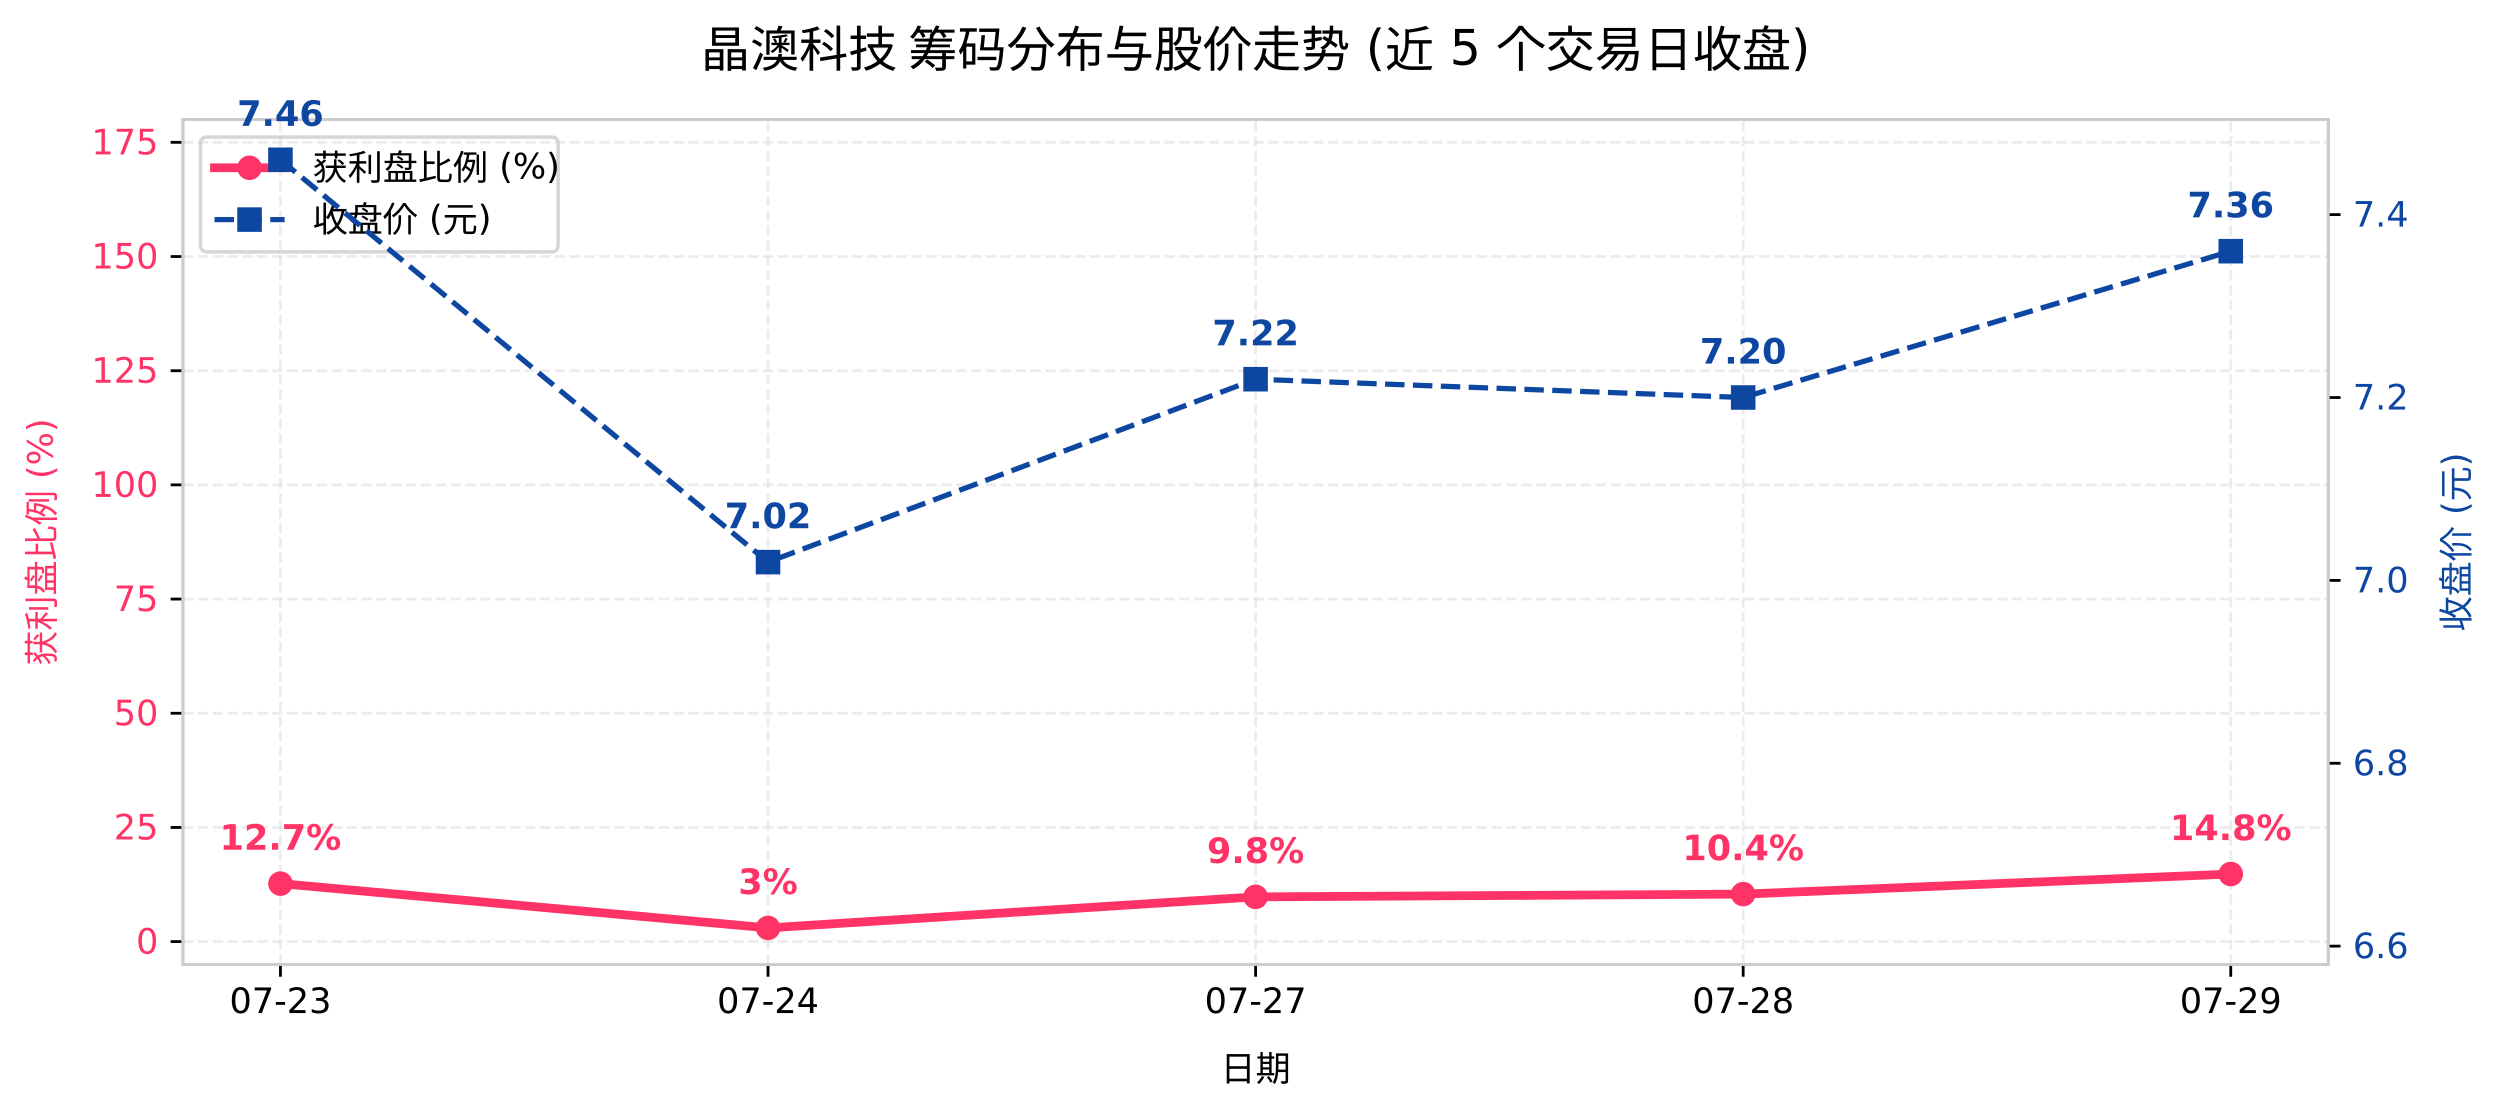
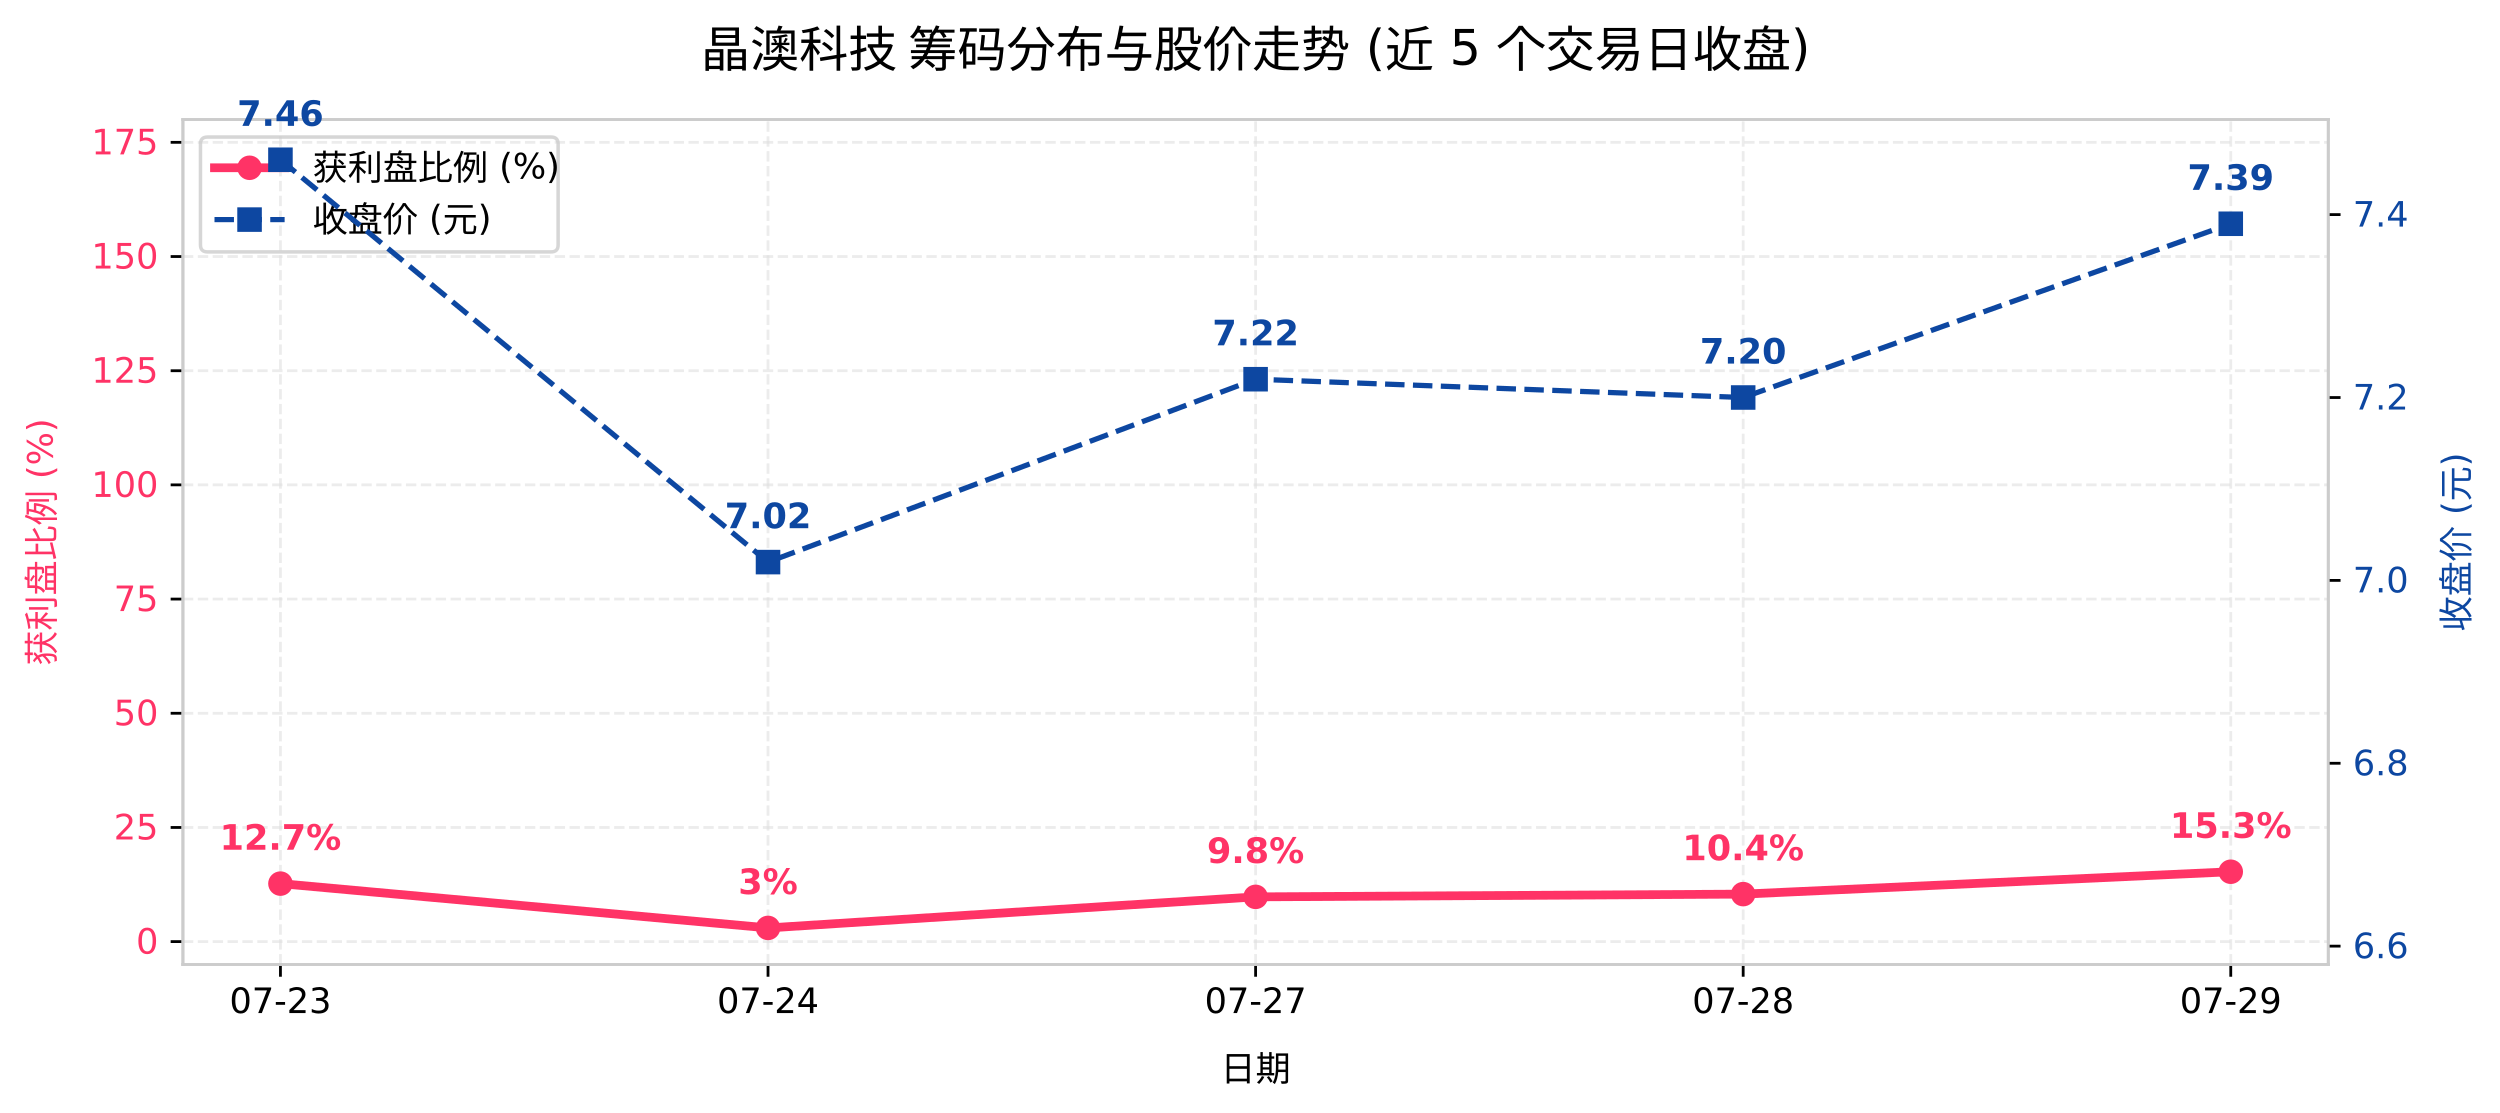
<svg xmlns="http://www.w3.org/2000/svg" xmlns:xlink="http://www.w3.org/1999/xlink" width="712.881pt" height="317.148pt" viewBox="0 0 712.881 317.148" version="1.1">
  <defs>
    <style type="text/css">*{stroke-linejoin: round; stroke-linecap: butt}</style>
  </defs>
  <g id="figure_1">
    <g id="patch_1">
      <path d="M 0 317.148  L 712.881 317.148  L 712.881 0  L 0 0  L 0 317.148  z " style="fill: none" />
    </g>
    <g id="axes_1">
      <g id="patch_2">
        <path d="M 52.163 275.017  L 663.913 275.017  L 663.913 34.08  L 52.163 34.08  L 52.163 275.017  z " style="fill: none" />
      </g>
      <g id="matplotlib.axis_1">
        <g id="xtick_1">
          <g id="line2d_1">
-             <path d="M 79.969 275.017  L 79.969 34.08  " clip-path="url(#p831f23bf0c)" style="fill: none; stroke-dasharray: 2.96,1.28; stroke-dashoffset: 0; stroke: #e0e0e0; stroke-opacity: 0.6; stroke-width: 0.8" />
+             <path d="M 79.969 275.017  L 79.969 34.08  " clip-path="url(#pba5d10c7c7)" style="fill: none; stroke-dasharray: 2.96,1.28; stroke-dashoffset: 0; stroke: #e0e0e0; stroke-opacity: 0.6; stroke-width: 0.8" />
          </g>
          <g id="line2d_2">
            <defs>
-               <path id="m0a2941fcb5" d="M 0 0  L 0 3.5  " style="stroke: #000000; stroke-width: 0.8" />
+               <path id="me1dbbd22af" d="M 0 0  L 0 3.5  " style="stroke: #000000; stroke-width: 0.8" />
            </defs>
            <g>
-               <use xlink:href="#m0a2941fcb5" x="79.969" y="275.017" style="stroke: #000000; stroke-width: 0.8" />
+               <use xlink:href="#me1dbbd22af" x="79.969" y="275.017" style="stroke: #000000; stroke-width: 0.8" />
            </g>
          </g>
          <g id="text_1">
            <text style="font: 10px 'WenQuanYi Zen Hei', 'DejaVu Sans', 'Arial', sans-serif; text-anchor: middle" x="79.969" y="288.873" transform="rotate(-0 79.96932 288.8728)">07-23</text>
          </g>
        </g>
        <g id="xtick_2">
          <g id="line2d_3">
-             <path d="M 219.003 275.017  L 219.003 34.08  " clip-path="url(#p831f23bf0c)" style="fill: none; stroke-dasharray: 2.96,1.28; stroke-dashoffset: 0; stroke: #e0e0e0; stroke-opacity: 0.6; stroke-width: 0.8" />
+             <path d="M 219.003 275.017  L 219.003 34.08  " clip-path="url(#pba5d10c7c7)" style="fill: none; stroke-dasharray: 2.96,1.28; stroke-dashoffset: 0; stroke: #e0e0e0; stroke-opacity: 0.6; stroke-width: 0.8" />
          </g>
          <g id="line2d_4">
            <g>
-               <use xlink:href="#m0a2941fcb5" x="219.003" y="275.017" style="stroke: #000000; stroke-width: 0.8" />
+               <use xlink:href="#me1dbbd22af" x="219.003" y="275.017" style="stroke: #000000; stroke-width: 0.8" />
            </g>
          </g>
          <g id="text_2">
            <text style="font: 10px 'WenQuanYi Zen Hei', 'DejaVu Sans', 'Arial', sans-serif; text-anchor: middle" x="219.003" y="288.873" transform="rotate(-0 219.0034 288.8728)">07-24</text>
          </g>
        </g>
        <g id="xtick_3">
          <g id="line2d_5">
-             <path d="M 358.038 275.017  L 358.038 34.08  " clip-path="url(#p831f23bf0c)" style="fill: none; stroke-dasharray: 2.96,1.28; stroke-dashoffset: 0; stroke: #e0e0e0; stroke-opacity: 0.6; stroke-width: 0.8" />
+             <path d="M 358.038 275.017  L 358.038 34.08  " clip-path="url(#pba5d10c7c7)" style="fill: none; stroke-dasharray: 2.96,1.28; stroke-dashoffset: 0; stroke: #e0e0e0; stroke-opacity: 0.6; stroke-width: 0.8" />
          </g>
          <g id="line2d_6">
            <g>
-               <use xlink:href="#m0a2941fcb5" x="358.038" y="275.017" style="stroke: #000000; stroke-width: 0.8" />
+               <use xlink:href="#me1dbbd22af" x="358.038" y="275.017" style="stroke: #000000; stroke-width: 0.8" />
            </g>
          </g>
          <g id="text_3">
            <text style="font: 10px 'WenQuanYi Zen Hei', 'DejaVu Sans', 'Arial', sans-serif; text-anchor: middle" x="358.038" y="288.873" transform="rotate(-0 358.0375 288.8728)">07-27</text>
          </g>
        </g>
        <g id="xtick_4">
          <g id="line2d_7">
-             <path d="M 497.072 275.017  L 497.072 34.08  " clip-path="url(#p831f23bf0c)" style="fill: none; stroke-dasharray: 2.96,1.28; stroke-dashoffset: 0; stroke: #e0e0e0; stroke-opacity: 0.6; stroke-width: 0.8" />
+             <path d="M 497.072 275.017  L 497.072 34.08  " clip-path="url(#pba5d10c7c7)" style="fill: none; stroke-dasharray: 2.96,1.28; stroke-dashoffset: 0; stroke: #e0e0e0; stroke-opacity: 0.6; stroke-width: 0.8" />
          </g>
          <g id="line2d_8">
            <g>
-               <use xlink:href="#m0a2941fcb5" x="497.072" y="275.017" style="stroke: #000000; stroke-width: 0.8" />
+               <use xlink:href="#me1dbbd22af" x="497.072" y="275.017" style="stroke: #000000; stroke-width: 0.8" />
            </g>
          </g>
          <g id="text_4">
            <text style="font: 10px 'WenQuanYi Zen Hei', 'DejaVu Sans', 'Arial', sans-serif; text-anchor: middle" x="497.072" y="288.873" transform="rotate(-0 497.0716 288.8728)">07-28</text>
          </g>
        </g>
        <g id="xtick_5">
          <g id="line2d_9">
-             <path d="M 636.106 275.017  L 636.106 34.08  " clip-path="url(#p831f23bf0c)" style="fill: none; stroke-dasharray: 2.96,1.28; stroke-dashoffset: 0; stroke: #e0e0e0; stroke-opacity: 0.6; stroke-width: 0.8" />
+             <path d="M 636.106 275.017  L 636.106 34.08  " clip-path="url(#pba5d10c7c7)" style="fill: none; stroke-dasharray: 2.96,1.28; stroke-dashoffset: 0; stroke: #e0e0e0; stroke-opacity: 0.6; stroke-width: 0.8" />
          </g>
          <g id="line2d_10">
            <g>
-               <use xlink:href="#m0a2941fcb5" x="636.106" y="275.017" style="stroke: #000000; stroke-width: 0.8" />
+               <use xlink:href="#me1dbbd22af" x="636.106" y="275.017" style="stroke: #000000; stroke-width: 0.8" />
            </g>
          </g>
          <g id="text_5">
            <text style="font: 10px 'WenQuanYi Zen Hei', 'DejaVu Sans', 'Arial', sans-serif; text-anchor: middle" x="636.106" y="288.873" transform="rotate(-0 636.1057 288.8728)">07-29</text>
          </g>
        </g>
        <g id="text_6">
          <text style="font: 10px 'WenQuanYi Zen Hei', 'DejaVu Sans', 'Arial', sans-serif; text-anchor: middle" x="358.038" y="308.287" transform="rotate(-0 358.0375 308.2869)">日期</text>
        </g>
      </g>
      <g id="matplotlib.axis_2">
        <g id="ytick_1">
          <g id="line2d_11">
-             <path d="M 52.163 268.505  L 663.913 268.505  " clip-path="url(#p831f23bf0c)" style="fill: none; stroke-dasharray: 2.96,1.28; stroke-dashoffset: 0; stroke: #e0e0e0; stroke-opacity: 0.6; stroke-width: 0.8" />
+             <path d="M 52.163 268.505  L 663.913 268.505  " clip-path="url(#pba5d10c7c7)" style="fill: none; stroke-dasharray: 2.96,1.28; stroke-dashoffset: 0; stroke: #e0e0e0; stroke-opacity: 0.6; stroke-width: 0.8" />
          </g>
          <g id="line2d_12">
            <defs>
-               <path id="m2bc4ece62e" d="M 0 0  L -3.5 0  " style="stroke: #000000; stroke-width: 0.8" />
+               <path id="me66cabbd3d" d="M 0 0  L -3.5 0  " style="stroke: #000000; stroke-width: 0.8" />
            </defs>
            <g>
-               <use xlink:href="#m2bc4ece62e" x="52.163" y="268.505" style="stroke: #000000; stroke-width: 0.8" />
+               <use xlink:href="#me66cabbd3d" x="52.163" y="268.505" style="stroke: #000000; stroke-width: 0.8" />
            </g>
          </g>
          <g id="text_7">
            <text style="fill: #ff3366; font: 10px 'WenQuanYi Zen Hei', 'DejaVu Sans', 'Arial', sans-serif; text-anchor: end" x="45.163" y="271.933" transform="rotate(-0 45.1625 271.9329)">0</text>
          </g>
        </g>
        <g id="ytick_2">
          <g id="line2d_13">
-             <path d="M 52.163 235.946  L 663.913 235.946  " clip-path="url(#p831f23bf0c)" style="fill: none; stroke-dasharray: 2.96,1.28; stroke-dashoffset: 0; stroke: #e0e0e0; stroke-opacity: 0.6; stroke-width: 0.8" />
+             <path d="M 52.163 235.946  L 663.913 235.946  " clip-path="url(#pba5d10c7c7)" style="fill: none; stroke-dasharray: 2.96,1.28; stroke-dashoffset: 0; stroke: #e0e0e0; stroke-opacity: 0.6; stroke-width: 0.8" />
          </g>
          <g id="line2d_14">
            <g>
-               <use xlink:href="#m2bc4ece62e" x="52.163" y="235.946" style="stroke: #000000; stroke-width: 0.8" />
+               <use xlink:href="#me66cabbd3d" x="52.163" y="235.946" style="stroke: #000000; stroke-width: 0.8" />
            </g>
          </g>
          <g id="text_8">
            <text style="fill: #ff3366; font: 10px 'WenQuanYi Zen Hei', 'DejaVu Sans', 'Arial', sans-serif; text-anchor: end" x="45.163" y="239.374" transform="rotate(-0 45.1625 239.3739)">25</text>
          </g>
        </g>
        <g id="ytick_3">
          <g id="line2d_15">
-             <path d="M 52.163 203.387  L 663.913 203.387  " clip-path="url(#p831f23bf0c)" style="fill: none; stroke-dasharray: 2.96,1.28; stroke-dashoffset: 0; stroke: #e0e0e0; stroke-opacity: 0.6; stroke-width: 0.8" />
+             <path d="M 52.163 203.387  L 663.913 203.387  " clip-path="url(#pba5d10c7c7)" style="fill: none; stroke-dasharray: 2.96,1.28; stroke-dashoffset: 0; stroke: #e0e0e0; stroke-opacity: 0.6; stroke-width: 0.8" />
          </g>
          <g id="line2d_16">
            <g>
-               <use xlink:href="#m2bc4ece62e" x="52.163" y="203.387" style="stroke: #000000; stroke-width: 0.8" />
+               <use xlink:href="#me66cabbd3d" x="52.163" y="203.387" style="stroke: #000000; stroke-width: 0.8" />
            </g>
          </g>
          <g id="text_9">
            <text style="fill: #ff3366; font: 10px 'WenQuanYi Zen Hei', 'DejaVu Sans', 'Arial', sans-serif; text-anchor: end" x="45.163" y="206.815" transform="rotate(-0 45.1625 206.815)">50</text>
          </g>
        </g>
        <g id="ytick_4">
          <g id="line2d_17">
-             <path d="M 52.163 170.828  L 663.913 170.828  " clip-path="url(#p831f23bf0c)" style="fill: none; stroke-dasharray: 2.96,1.28; stroke-dashoffset: 0; stroke: #e0e0e0; stroke-opacity: 0.6; stroke-width: 0.8" />
+             <path d="M 52.163 170.828  L 663.913 170.828  " clip-path="url(#pba5d10c7c7)" style="fill: none; stroke-dasharray: 2.96,1.28; stroke-dashoffset: 0; stroke: #e0e0e0; stroke-opacity: 0.6; stroke-width: 0.8" />
          </g>
          <g id="line2d_18">
            <g>
-               <use xlink:href="#m2bc4ece62e" x="52.163" y="170.828" style="stroke: #000000; stroke-width: 0.8" />
+               <use xlink:href="#me66cabbd3d" x="52.163" y="170.828" style="stroke: #000000; stroke-width: 0.8" />
            </g>
          </g>
          <g id="text_10">
            <text style="fill: #ff3366; font: 10px 'WenQuanYi Zen Hei', 'DejaVu Sans', 'Arial', sans-serif; text-anchor: end" x="45.163" y="174.256" transform="rotate(-0 45.1625 174.256)">75</text>
          </g>
        </g>
        <g id="ytick_5">
          <g id="line2d_19">
-             <path d="M 52.163 138.269  L 663.913 138.269  " clip-path="url(#p831f23bf0c)" style="fill: none; stroke-dasharray: 2.96,1.28; stroke-dashoffset: 0; stroke: #e0e0e0; stroke-opacity: 0.6; stroke-width: 0.8" />
+             <path d="M 52.163 138.269  L 663.913 138.269  " clip-path="url(#pba5d10c7c7)" style="fill: none; stroke-dasharray: 2.96,1.28; stroke-dashoffset: 0; stroke: #e0e0e0; stroke-opacity: 0.6; stroke-width: 0.8" />
          </g>
          <g id="line2d_20">
            <g>
-               <use xlink:href="#m2bc4ece62e" x="52.163" y="138.269" style="stroke: #000000; stroke-width: 0.8" />
+               <use xlink:href="#me66cabbd3d" x="52.163" y="138.269" style="stroke: #000000; stroke-width: 0.8" />
            </g>
          </g>
          <g id="text_11">
            <text style="fill: #ff3366; font: 10px 'WenQuanYi Zen Hei', 'DejaVu Sans', 'Arial', sans-serif; text-anchor: end" x="45.163" y="141.697" transform="rotate(-0 45.1625 141.6971)">100</text>
          </g>
        </g>
        <g id="ytick_6">
          <g id="line2d_21">
-             <path d="M 52.163 105.71  L 663.913 105.71  " clip-path="url(#p831f23bf0c)" style="fill: none; stroke-dasharray: 2.96,1.28; stroke-dashoffset: 0; stroke: #e0e0e0; stroke-opacity: 0.6; stroke-width: 0.8" />
+             <path d="M 52.163 105.71  L 663.913 105.71  " clip-path="url(#pba5d10c7c7)" style="fill: none; stroke-dasharray: 2.96,1.28; stroke-dashoffset: 0; stroke: #e0e0e0; stroke-opacity: 0.6; stroke-width: 0.8" />
          </g>
          <g id="line2d_22">
            <g>
-               <use xlink:href="#m2bc4ece62e" x="52.163" y="105.71" style="stroke: #000000; stroke-width: 0.8" />
+               <use xlink:href="#me66cabbd3d" x="52.163" y="105.71" style="stroke: #000000; stroke-width: 0.8" />
            </g>
          </g>
          <g id="text_12">
            <text style="fill: #ff3366; font: 10px 'WenQuanYi Zen Hei', 'DejaVu Sans', 'Arial', sans-serif; text-anchor: end" x="45.163" y="109.138" transform="rotate(-0 45.1625 109.1381)">125</text>
          </g>
        </g>
        <g id="ytick_7">
          <g id="line2d_23">
-             <path d="M 52.163 73.151  L 663.913 73.151  " clip-path="url(#p831f23bf0c)" style="fill: none; stroke-dasharray: 2.96,1.28; stroke-dashoffset: 0; stroke: #e0e0e0; stroke-opacity: 0.6; stroke-width: 0.8" />
+             <path d="M 52.163 73.151  L 663.913 73.151  " clip-path="url(#pba5d10c7c7)" style="fill: none; stroke-dasharray: 2.96,1.28; stroke-dashoffset: 0; stroke: #e0e0e0; stroke-opacity: 0.6; stroke-width: 0.8" />
          </g>
          <g id="line2d_24">
            <g>
-               <use xlink:href="#m2bc4ece62e" x="52.163" y="73.151" style="stroke: #000000; stroke-width: 0.8" />
+               <use xlink:href="#me66cabbd3d" x="52.163" y="73.151" style="stroke: #000000; stroke-width: 0.8" />
            </g>
          </g>
          <g id="text_13">
            <text style="fill: #ff3366; font: 10px 'WenQuanYi Zen Hei', 'DejaVu Sans', 'Arial', sans-serif; text-anchor: end" x="45.163" y="76.579" transform="rotate(-0 45.1625 76.57918)">150</text>
          </g>
        </g>
        <g id="ytick_8">
          <g id="line2d_25">
-             <path d="M 52.163 40.592  L 663.913 40.592  " clip-path="url(#p831f23bf0c)" style="fill: none; stroke-dasharray: 2.96,1.28; stroke-dashoffset: 0; stroke: #e0e0e0; stroke-opacity: 0.6; stroke-width: 0.8" />
+             <path d="M 52.163 40.592  L 663.913 40.592  " clip-path="url(#pba5d10c7c7)" style="fill: none; stroke-dasharray: 2.96,1.28; stroke-dashoffset: 0; stroke: #e0e0e0; stroke-opacity: 0.6; stroke-width: 0.8" />
          </g>
          <g id="line2d_26">
            <g>
-               <use xlink:href="#m2bc4ece62e" x="52.163" y="40.592" style="stroke: #000000; stroke-width: 0.8" />
+               <use xlink:href="#me66cabbd3d" x="52.163" y="40.592" style="stroke: #000000; stroke-width: 0.8" />
            </g>
          </g>
          <g id="text_14">
            <text style="fill: #ff3366; font: 10px 'WenQuanYi Zen Hei', 'DejaVu Sans', 'Arial', sans-serif; text-anchor: end" x="45.163" y="44.02" transform="rotate(-0 45.1625 44.02023)">175</text>
          </g>
        </g>
        <g id="text_15">
          <text style="fill: #ff3366; font: 10px 'WenQuanYi Zen Hei', 'DejaVu Sans', 'Arial', sans-serif; text-anchor: middle" x="15.463" y="154.548" transform="rotate(-90 15.4625 154.5484)">获利盘比例 (%)</text>
        </g>
      </g>
      <g id="line2d_27">
-         <path d="M 79.969 251.965  L 219.003 264.598  L 358.038 255.742  L 497.072 254.96  L 636.106 249.23  " clip-path="url(#p831f23bf0c)" style="fill: none; stroke: #ff3366; stroke-width: 2.5; stroke-linecap: square" />
+         <path d="M 79.969 251.965  L 219.003 264.598  L 358.038 255.742  L 497.072 254.96  L 636.106 248.579  " clip-path="url(#pba5d10c7c7)" style="fill: none; stroke: #ff3366; stroke-width: 2.5; stroke-linecap: square" />
        <defs>
-           <path id="m4be033d52e" d="M 0 3  C 0.796 3 1.559 2.684 2.121 2.121  C 2.684 1.559 3 0.796 3 0  C 3 -0.796 2.684 -1.559 2.121 -2.121  C 1.559 -2.684 0.796 -3 0 -3  C -0.796 -3 -1.559 -2.684 -2.121 -2.121  C -2.684 -1.559 -3 -0.796 -3 0  C -3 0.796 -2.684 1.559 -2.121 2.121  C -1.559 2.684 -0.796 3 0 3  z " style="stroke: #ff3366" />
+           <path id="m2a1eb13d80" d="M 0 3  C 0.796 3 1.559 2.684 2.121 2.121  C 2.684 1.559 3 0.796 3 0  C 3 -0.796 2.684 -1.559 2.121 -2.121  C 1.559 -2.684 0.796 -3 0 -3  C -0.796 -3 -1.559 -2.684 -2.121 -2.121  C -2.684 -1.559 -3 -0.796 -3 0  C -3 0.796 -2.684 1.559 -2.121 2.121  C -1.559 2.684 -0.796 3 0 3  z " style="stroke: #ff3366" />
        </defs>
-         <g clip-path="url(#p831f23bf0c)">
-           <use xlink:href="#m4be033d52e" x="79.969" y="251.965" style="fill: #ff3366; stroke: #ff3366" />
-           <use xlink:href="#m4be033d52e" x="219.003" y="264.598" style="fill: #ff3366; stroke: #ff3366" />
-           <use xlink:href="#m4be033d52e" x="358.038" y="255.742" style="fill: #ff3366; stroke: #ff3366" />
-           <use xlink:href="#m4be033d52e" x="497.072" y="254.96" style="fill: #ff3366; stroke: #ff3366" />
-           <use xlink:href="#m4be033d52e" x="636.106" y="249.23" style="fill: #ff3366; stroke: #ff3366" />
+         <g clip-path="url(#pba5d10c7c7)">
+           <use xlink:href="#m2a1eb13d80" x="79.969" y="251.965" style="fill: #ff3366; stroke: #ff3366" />
+           <use xlink:href="#m2a1eb13d80" x="219.003" y="264.598" style="fill: #ff3366; stroke: #ff3366" />
+           <use xlink:href="#m2a1eb13d80" x="358.038" y="255.742" style="fill: #ff3366; stroke: #ff3366" />
+           <use xlink:href="#m2a1eb13d80" x="497.072" y="254.96" style="fill: #ff3366; stroke: #ff3366" />
+           <use xlink:href="#m2a1eb13d80" x="636.106" y="248.579" style="fill: #ff3366; stroke: #ff3366" />
        </g>
      </g>
      <g id="patch_3">
        <path d="M 52.163 275.017  L 52.163 34.08  " style="fill: none; stroke: #cccccc; stroke-width: 0.8; stroke-linejoin: miter; stroke-linecap: square" />
      </g>
      <g id="patch_4">
        <path d="M 663.913 275.017  L 663.913 34.08  " style="fill: none; stroke: #cccccc; stroke-width: 0.8; stroke-linejoin: miter; stroke-linecap: square" />
      </g>
      <g id="patch_5">
        <path d="M 52.163 275.017  L 663.913 275.017  " style="fill: none; stroke: #cccccc; stroke-width: 0.8; stroke-linejoin: miter; stroke-linecap: square" />
      </g>
      <g id="patch_6">
        <path d="M 52.163 34.08  L 663.913 34.08  " style="fill: none; stroke: #cccccc; stroke-width: 0.8; stroke-linejoin: miter; stroke-linecap: square" />
      </g>
      <g id="text_16">
        <text style="fill: #ff3366; font: 700 10px 'WenQuanYi Zen Hei', 'DejaVu Sans', 'Arial', sans-serif; text-anchor: middle" x="79.969" y="242.304" transform="rotate(-0 79.96932 242.3039)">12.7%</text>
      </g>
      <g id="text_17">
        <text style="fill: #ff3366; font: 700 10px 'WenQuanYi Zen Hei', 'DejaVu Sans', 'Arial', sans-serif; text-anchor: middle" x="219.003" y="254.937" transform="rotate(-0 219.0034 254.9368)">3%</text>
      </g>
      <g id="text_18">
        <text style="fill: #ff3366; font: 700 10px 'WenQuanYi Zen Hei', 'DejaVu Sans', 'Arial', sans-serif; text-anchor: middle" x="358.038" y="246.081" transform="rotate(-0 358.0375 246.0807)">9.8%</text>
      </g>
      <g id="text_19">
        <text style="fill: #ff3366; font: 700 10px 'WenQuanYi Zen Hei', 'DejaVu Sans', 'Arial', sans-serif; text-anchor: middle" x="497.072" y="245.299" transform="rotate(-0 497.0716 245.2993)">10.4%</text>
      </g>
      <g id="text_20">
-         <text style="fill: #ff3366; font: 700 10px 'WenQuanYi Zen Hei', 'DejaVu Sans', 'Arial', sans-serif; text-anchor: middle" x="636.106" y="239.569" transform="rotate(-0 636.1057 239.5689)">14.8%</text>
+         <text style="fill: #ff3366; font: 700 10px 'WenQuanYi Zen Hei', 'DejaVu Sans', 'Arial', sans-serif; text-anchor: middle" x="636.106" y="238.918" transform="rotate(-0 636.1057 238.9178)">15.3%</text>
      </g>
      <g id="legend_1">
        <g id="patch_7">
          <path d="M 59.163 71.829  L 157.15 71.829  Q 159.15 71.829 159.15 69.829  L 159.15 41.08  Q 159.15 39.08 157.15 39.08  L 59.163 39.08  Q 57.163 39.08 57.163 41.08  L 57.163 69.829  Q 57.163 71.829 59.163 71.829  L 59.163 71.829  z " style="fill: none; opacity: 0.8; stroke: #cccccc; stroke-linejoin: miter" />
        </g>
        <g id="line2d_28">
          <path d="M 61.163 47.843  L 71.162 47.843  L 81.162 47.843  " style="fill: none; stroke: #ff3366; stroke-width: 2.5; stroke-linecap: square" />
          <g>
-             <use xlink:href="#m4be033d52e" x="71.162" y="47.843" style="fill: #ff3366; stroke: #ff3366" />
+             <use xlink:href="#m2a1eb13d80" x="71.162" y="47.843" style="fill: #ff3366; stroke: #ff3366" />
          </g>
        </g>
        <g id="text_21">
          <text style="font: 10px 'WenQuanYi Zen Hei', 'DejaVu Sans', 'Arial', sans-serif; text-anchor: start" x="89.162" y="51.343" transform="rotate(-0 89.1625 51.34281)">获利盘比例 (%)</text>
        </g>
        <g id="line2d_29">
          <path d="M 61.163 62.619  L 71.162 62.619  L 81.162 62.619  " style="fill: none; stroke-dasharray: 5.55,2.4; stroke-dashoffset: 0; stroke: #0d47a1; stroke-width: 1.5" />
          <defs>
-             <path id="m39c3ca2ac7" d="M -3 3  L 3 3  L 3 -3  L -3 -3  z " style="stroke: #0d47a1; stroke-linejoin: miter" />
+             <path id="m4f5a141af4" d="M -3 3  L 3 3  L 3 -3  L -3 -3  z " style="stroke: #0d47a1; stroke-linejoin: miter" />
          </defs>
          <g>
-             <use xlink:href="#m39c3ca2ac7" x="71.162" y="62.619" style="fill: #0d47a1; stroke: #0d47a1; stroke-linejoin: miter" />
+             <use xlink:href="#m4f5a141af4" x="71.162" y="62.619" style="fill: #0d47a1; stroke: #0d47a1; stroke-linejoin: miter" />
          </g>
        </g>
        <g id="text_22">
          <text style="font: 10px 'WenQuanYi Zen Hei', 'DejaVu Sans', 'Arial', sans-serif; text-anchor: start" x="89.162" y="66.119" transform="rotate(-0 89.1625 66.11938)">收盘价 (元)</text>
        </g>
      </g>
    </g>
    <g id="axes_2">
      <g id="matplotlib.axis_3">
        <g id="ytick_9">
          <g id="line2d_30">
            <defs>
-               <path id="m0a268086d7" d="M 0 0  L 3.5 0  " style="stroke: #000000; stroke-width: 0.8" />
+               <path id="md901cec12d" d="M 0 0  L 3.5 0  " style="stroke: #000000; stroke-width: 0.8" />
            </defs>
            <g>
-               <use xlink:href="#m0a268086d7" x="663.913" y="269.801" style="stroke: #000000; stroke-width: 0.8" />
+               <use xlink:href="#md901cec12d" x="663.913" y="269.801" style="stroke: #000000; stroke-width: 0.8" />
            </g>
          </g>
          <g id="text_23">
            <text style="fill: #0d47a1; font: 10px 'WenQuanYi Zen Hei', 'DejaVu Sans', 'Arial', sans-serif; text-anchor: start" x="670.913" y="273.23" transform="rotate(-0 670.9125 273.2296)">6.6</text>
          </g>
        </g>
        <g id="ytick_10">
          <g id="line2d_31">
            <g>
-               <use xlink:href="#m0a268086d7" x="663.913" y="217.651" style="stroke: #000000; stroke-width: 0.8" />
+               <use xlink:href="#md901cec12d" x="663.913" y="217.651" style="stroke: #000000; stroke-width: 0.8" />
            </g>
          </g>
          <g id="text_24">
            <text style="fill: #0d47a1; font: 10px 'WenQuanYi Zen Hei', 'DejaVu Sans', 'Arial', sans-serif; text-anchor: start" x="670.913" y="221.079" transform="rotate(-0 670.9125 221.0789)">6.8</text>
          </g>
        </g>
        <g id="ytick_11">
          <g id="line2d_32">
            <g>
-               <use xlink:href="#m0a268086d7" x="663.913" y="165.5" style="stroke: #000000; stroke-width: 0.8" />
+               <use xlink:href="#md901cec12d" x="663.913" y="165.5" style="stroke: #000000; stroke-width: 0.8" />
            </g>
          </g>
          <g id="text_25">
            <text style="fill: #0d47a1; font: 10px 'WenQuanYi Zen Hei', 'DejaVu Sans', 'Arial', sans-serif; text-anchor: start" x="670.913" y="168.928" transform="rotate(-0 670.9125 168.9282)">7.0</text>
          </g>
        </g>
        <g id="ytick_12">
          <g id="line2d_33">
            <g>
-               <use xlink:href="#m0a268086d7" x="663.913" y="113.349" style="stroke: #000000; stroke-width: 0.8" />
+               <use xlink:href="#md901cec12d" x="663.913" y="113.349" style="stroke: #000000; stroke-width: 0.8" />
            </g>
          </g>
          <g id="text_26">
            <text style="fill: #0d47a1; font: 10px 'WenQuanYi Zen Hei', 'DejaVu Sans', 'Arial', sans-serif; text-anchor: start" x="670.913" y="116.778" transform="rotate(-0 670.9125 116.7775)">7.2</text>
          </g>
        </g>
        <g id="ytick_13">
          <g id="line2d_34">
            <g>
-               <use xlink:href="#m0a268086d7" x="663.913" y="61.199" style="stroke: #000000; stroke-width: 0.8" />
+               <use xlink:href="#md901cec12d" x="663.913" y="61.199" style="stroke: #000000; stroke-width: 0.8" />
            </g>
          </g>
          <g id="text_27">
            <text style="fill: #0d47a1; font: 10px 'WenQuanYi Zen Hei', 'DejaVu Sans', 'Arial', sans-serif; text-anchor: start" x="670.913" y="64.627" transform="rotate(-0 670.9125 64.6268)">7.4</text>
          </g>
        </g>
        <g id="text_28">
          <text style="fill: #0d47a1; font: 10px 'WenQuanYi Zen Hei', 'DejaVu Sans', 'Arial', sans-serif; text-anchor: middle" x="703.972" y="154.548" transform="rotate(-90 703.9719 154.5484)">收盘价 (元)</text>
        </g>
      </g>
      <g id="line2d_35">
-         <path d="M 79.969 45.553  L 219.003 160.285  L 358.038 108.134  L 497.072 113.349  L 636.106 71.629  " clip-path="url(#p831f23bf0c)" style="fill: none; stroke-dasharray: 5.55,2.4; stroke-dashoffset: 0; stroke: #0d47a1; stroke-width: 1.5" />
-         <g clip-path="url(#p831f23bf0c)">
-           <use xlink:href="#m39c3ca2ac7" x="79.969" y="45.553" style="fill: #0d47a1; stroke: #0d47a1; stroke-linejoin: miter" />
-           <use xlink:href="#m39c3ca2ac7" x="219.003" y="160.285" style="fill: #0d47a1; stroke: #0d47a1; stroke-linejoin: miter" />
-           <use xlink:href="#m39c3ca2ac7" x="358.038" y="108.134" style="fill: #0d47a1; stroke: #0d47a1; stroke-linejoin: miter" />
-           <use xlink:href="#m39c3ca2ac7" x="497.072" y="113.349" style="fill: #0d47a1; stroke: #0d47a1; stroke-linejoin: miter" />
-           <use xlink:href="#m39c3ca2ac7" x="636.106" y="71.629" style="fill: #0d47a1; stroke: #0d47a1; stroke-linejoin: miter" />
+         <path d="M 79.969 45.553  L 219.003 160.285  L 358.038 108.134  L 497.072 113.349  L 636.106 63.806  " clip-path="url(#pba5d10c7c7)" style="fill: none; stroke-dasharray: 5.55,2.4; stroke-dashoffset: 0; stroke: #0d47a1; stroke-width: 1.5" />
+         <g clip-path="url(#pba5d10c7c7)">
+           <use xlink:href="#m4f5a141af4" x="79.969" y="45.553" style="fill: #0d47a1; stroke: #0d47a1; stroke-linejoin: miter" />
+           <use xlink:href="#m4f5a141af4" x="219.003" y="160.285" style="fill: #0d47a1; stroke: #0d47a1; stroke-linejoin: miter" />
+           <use xlink:href="#m4f5a141af4" x="358.038" y="108.134" style="fill: #0d47a1; stroke: #0d47a1; stroke-linejoin: miter" />
+           <use xlink:href="#m4f5a141af4" x="497.072" y="113.349" style="fill: #0d47a1; stroke: #0d47a1; stroke-linejoin: miter" />
+           <use xlink:href="#m4f5a141af4" x="636.106" y="63.806" style="fill: #0d47a1; stroke: #0d47a1; stroke-linejoin: miter" />
        </g>
      </g>
      <g id="patch_8">
        <path d="M 52.163 275.017  L 52.163 34.08  " style="fill: none; stroke: #cccccc; stroke-width: 0.8; stroke-linejoin: miter; stroke-linecap: square" />
      </g>
      <g id="patch_9">
        <path d="M 663.913 275.017  L 663.913 34.08  " style="fill: none; stroke: #cccccc; stroke-width: 0.8; stroke-linejoin: miter; stroke-linecap: square" />
      </g>
      <g id="patch_10">
        <path d="M 52.163 275.017  L 663.913 275.017  " style="fill: none; stroke: #cccccc; stroke-width: 0.8; stroke-linejoin: miter; stroke-linecap: square" />
      </g>
      <g id="patch_11">
        <path d="M 52.163 34.08  L 663.913 34.08  " style="fill: none; stroke: #cccccc; stroke-width: 0.8; stroke-linejoin: miter; stroke-linecap: square" />
      </g>
      <g id="text_29">
        <text style="fill: #0d47a1; font: 700 10px 'WenQuanYi Zen Hei', 'DejaVu Sans', 'Arial', sans-serif; text-anchor: middle" x="79.969" y="35.893" transform="rotate(-0 79.96932 35.89253)">7.46</text>
      </g>
      <g id="text_30">
        <text style="fill: #0d47a1; font: 700 10px 'WenQuanYi Zen Hei', 'DejaVu Sans', 'Arial', sans-serif; text-anchor: middle" x="219.003" y="150.624" transform="rotate(-0 219.0034 150.6241)">7.02</text>
      </g>
      <g id="text_31">
        <text style="fill: #0d47a1; font: 700 10px 'WenQuanYi Zen Hei', 'DejaVu Sans', 'Arial', sans-serif; text-anchor: middle" x="358.038" y="98.473" transform="rotate(-0 358.0375 98.47337)">7.22</text>
      </g>
      <g id="text_32">
        <text style="fill: #0d47a1; font: 700 10px 'WenQuanYi Zen Hei', 'DejaVu Sans', 'Arial', sans-serif; text-anchor: middle" x="497.072" y="103.688" transform="rotate(-0 497.0716 103.6884)">7.20</text>
      </g>
      <g id="text_33">
-         <text style="fill: #0d47a1; font: 700 10px 'WenQuanYi Zen Hei', 'DejaVu Sans', 'Arial', sans-serif; text-anchor: middle" x="636.106" y="61.968" transform="rotate(-0 636.1057 61.96788)">7.36</text>
+         <text style="fill: #0d47a1; font: 700 10px 'WenQuanYi Zen Hei', 'DejaVu Sans', 'Arial', sans-serif; text-anchor: middle" x="636.106" y="54.145" transform="rotate(-0 636.1057 54.14528)">7.39</text>
      </g>
      <g id="text_34">
        <text style="font: 14px 'WenQuanYi Zen Hei', 'DejaVu Sans', 'Arial', sans-serif; text-anchor: middle" x="358.038" y="19.08" transform="rotate(-0 358.0375 19.08031)">晶澳科技 筹码分布与股价走势 (近 5 个交易日收盘)</text>
      </g>
    </g>
  </g>
  <defs>
-     <clipPath id="p831f23bf0c">
+     <clipPath id="pba5d10c7c7">
      <rect x="52.163" y="34.08" width="611.75" height="240.936" />
    </clipPath>
  </defs>
</svg>
